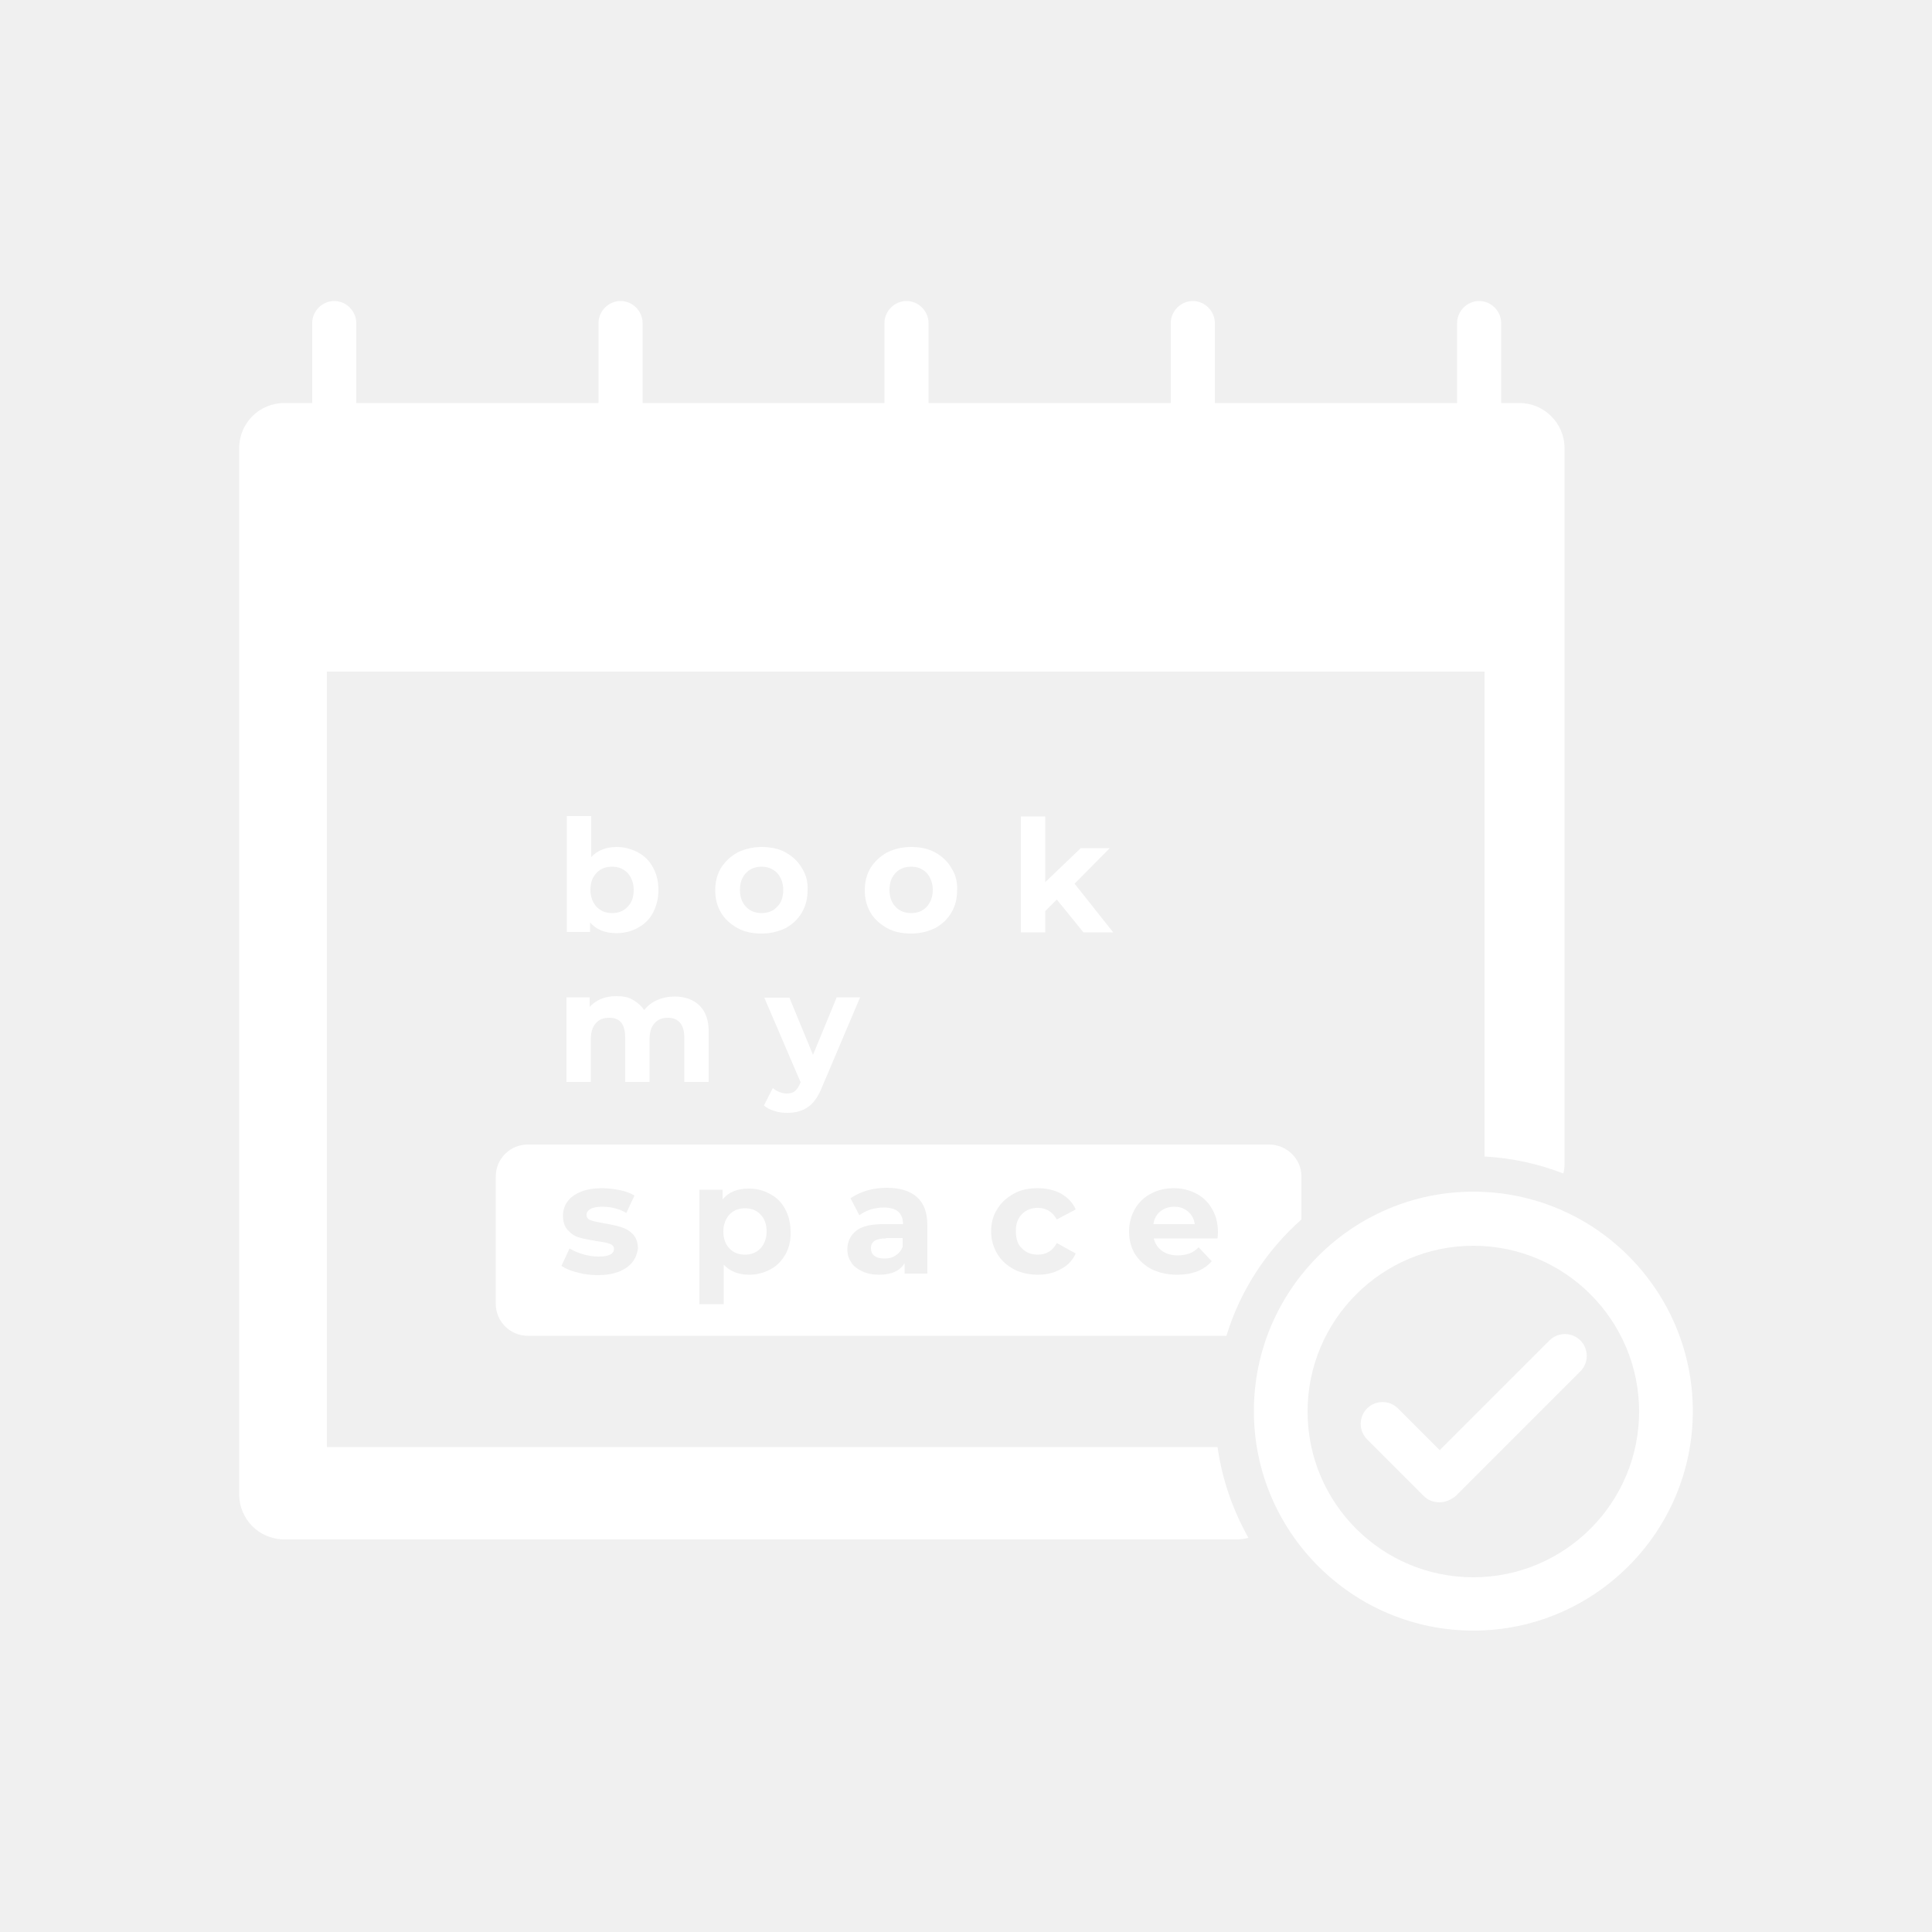
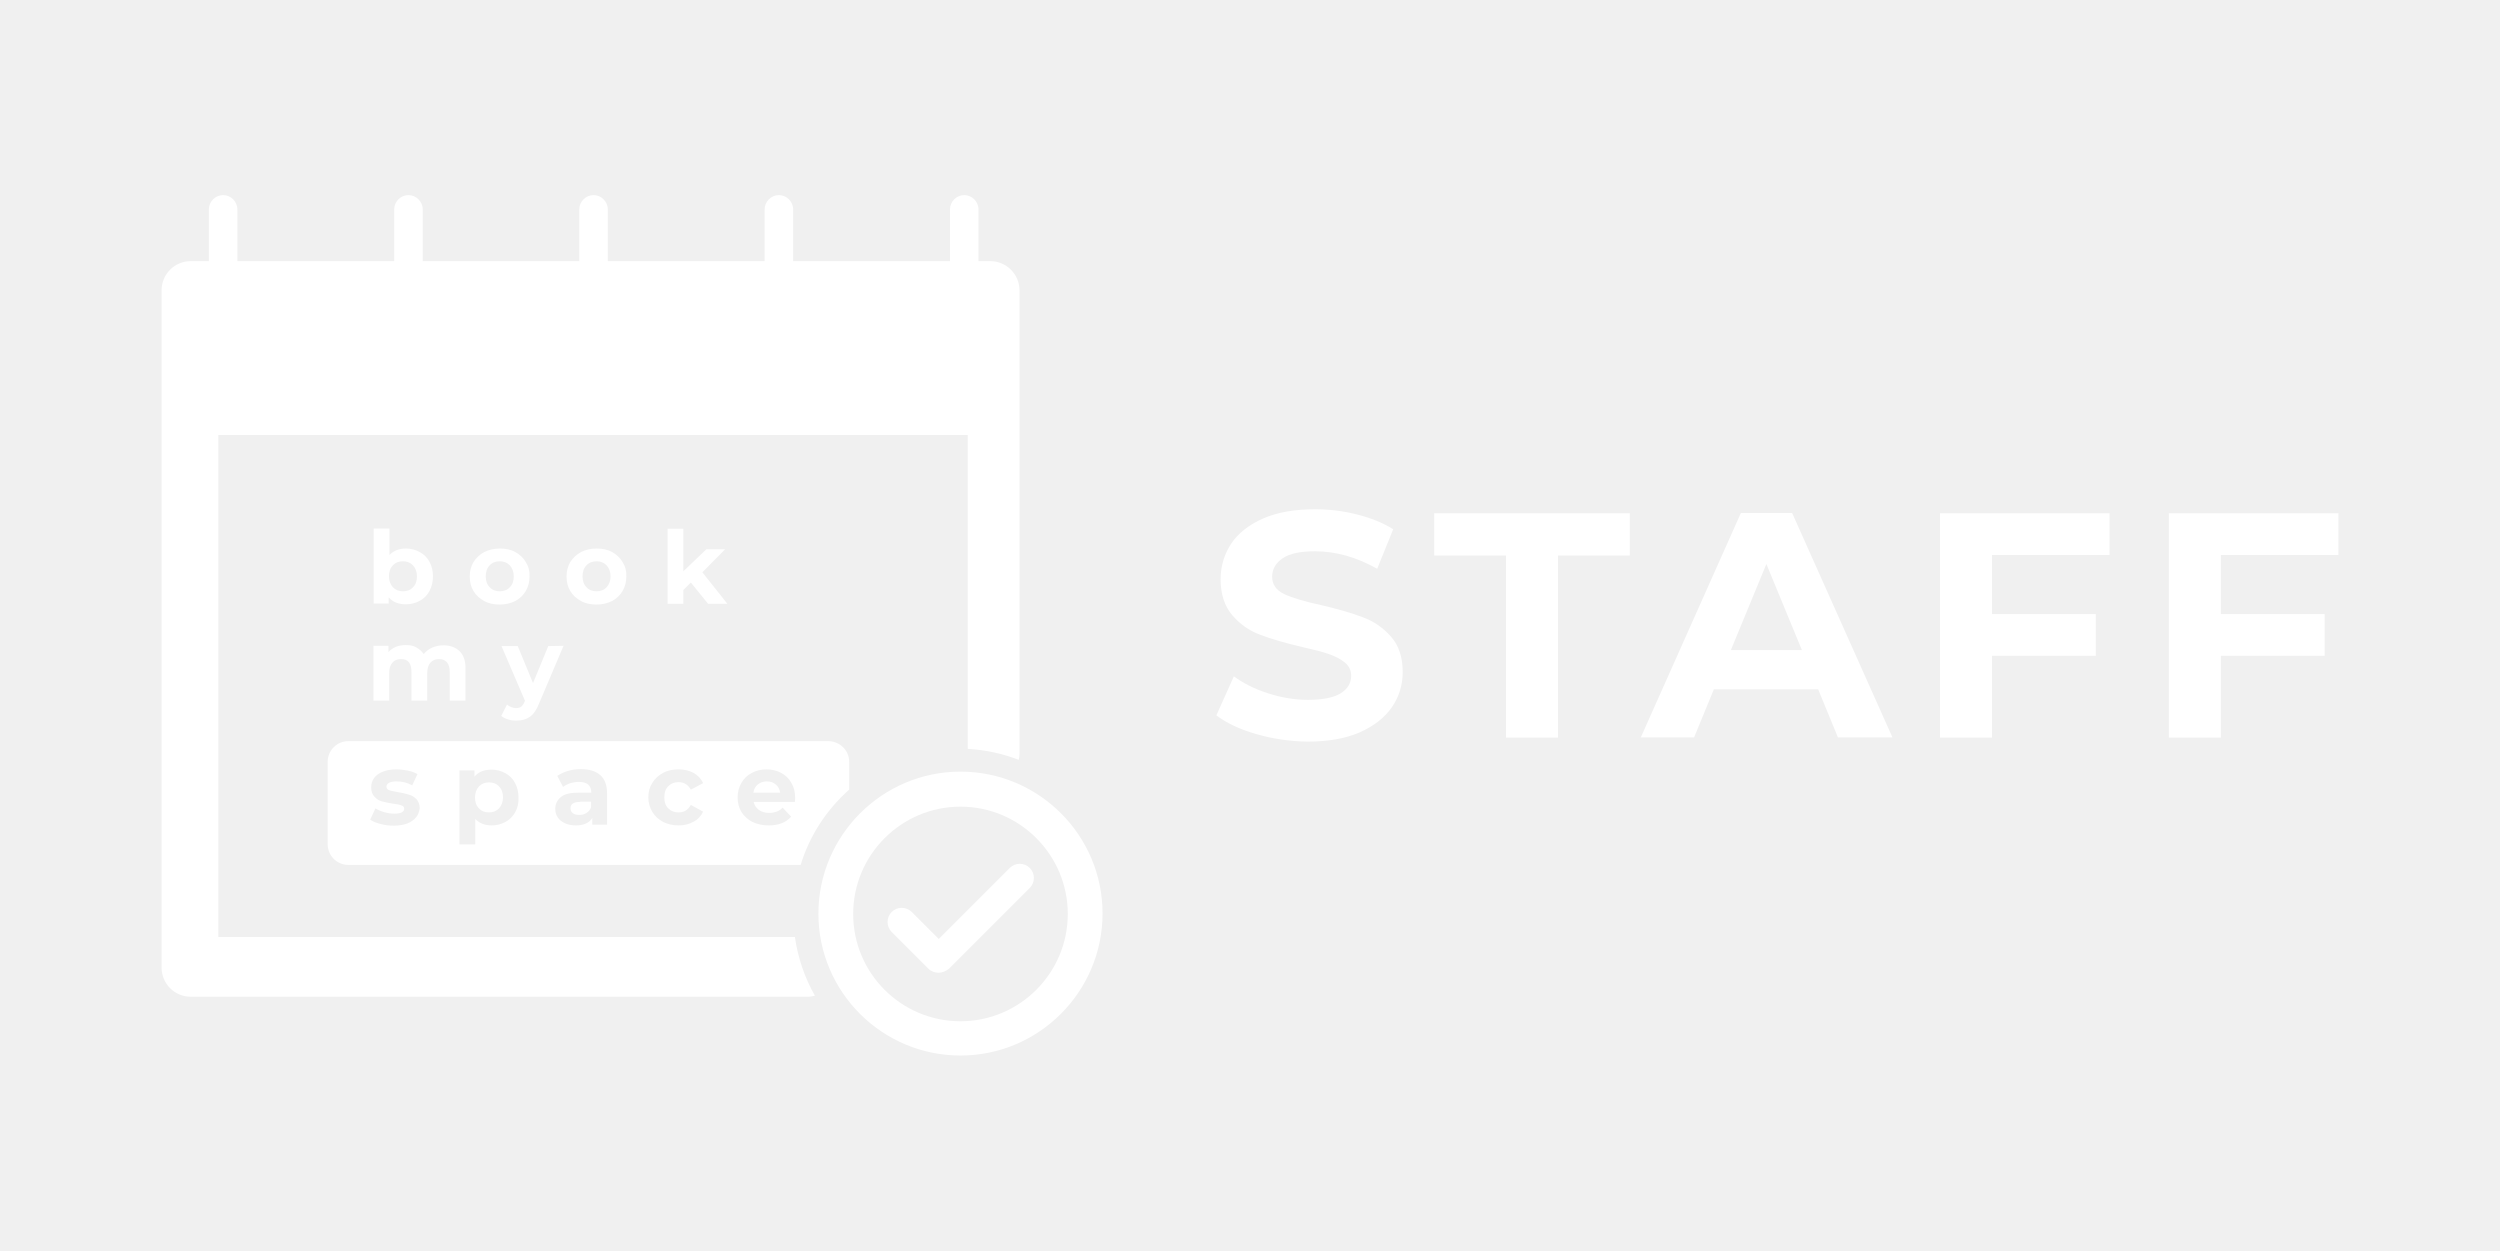
- <svg xmlns="http://www.w3.org/2000/svg" version="1.1" width="200" height="200" id="Layer_1" x="0px" y="0px" viewBox="0 0 500 500" style="enable-background:new 0 0 500 500;" xml:space="preserve">
+ <svg xmlns="http://www.w3.org/2000/svg" version="1.1" id="Layer_1" width="180" x="0px" y="0px" viewBox="0 0 999.5 500" style="enable-background:new 0 0 999.5 500;" xml:space="preserve">
  <style type="text/css">
	.st0{fill:#FFFFFF;}
</style>
  <g>
    <g>
-       <path class="st0" d="M404.9,116v185.2c0,0.9-0.1,1.7-0.3,2.5c-6.4-2.5-13.3-4-20.4-4.4V173.8H84.6v200.7h230.5    c1.2,8.5,4,16.4,8,23.5c-0.9,0.2-1.9,0.4-3,0.4H73.6c-6.5,0-11.7-5.2-11.7-11.7V116c0-6.5,5.2-11.7,11.7-11.7h319.6    C399.6,104.3,404.9,109.5,404.9,116z" />
-       <path class="st0" d="M86.5,120.9L86.5,120.9c-3.1,0-5.7-2.6-5.7-5.7V83.6c0-3.1,2.6-5.7,5.7-5.7h0c3.1,0,5.7,2.6,5.7,5.7v31.6    C92.2,118.4,89.7,120.9,86.5,120.9z" />
-       <path class="st0" d="M160.6,120.9L160.6,120.9c-3.1,0-5.7-2.6-5.7-5.7V83.6c0-3.1,2.6-5.7,5.7-5.7h0c3.1,0,5.7,2.6,5.7,5.7v31.6    C166.3,118.4,163.7,120.9,160.6,120.9z" />
-       <path class="st0" d="M234.6,120.9L234.6,120.9c-3.1,0-5.7-2.6-5.7-5.7V83.6c0-3.1,2.6-5.7,5.7-5.7h0c3.1,0,5.7,2.6,5.7,5.7v31.6    C240.4,118.4,237.8,120.9,234.6,120.9z" />
-       <path class="st0" d="M308.7,120.9L308.7,120.9c-3.1,0-5.7-2.6-5.7-5.7V83.6c0-3.1,2.6-5.7,5.7-5.7l0,0c3.1,0,5.7,2.6,5.7,5.7v31.6    C314.4,118.4,311.9,120.9,308.7,120.9z" />
-       <path class="st0" d="M382.8,120.9L382.8,120.9c-3.1,0-5.7-2.6-5.7-5.7V83.6c0-3.1,2.6-5.7,5.7-5.7h0c3.1,0,5.7,2.6,5.7,5.7v31.6    C388.5,118.4,385.9,120.9,382.8,120.9z" />
      <g>
        <g>
-           <path class="st0" d="M196.8,314.3c-1-1.1-2.4-1.6-4-1.6c-1.6,0-2.9,0.5-4,1.6c-1,1.1-1.6,2.6-1.6,4.4c0,1.8,0.5,3.3,1.6,4.4      c1,1.1,2.4,1.6,4,1.6c1.6,0,2.9-0.5,4-1.6c1-1.1,1.6-2.6,1.6-4.4C198.3,316.9,197.8,315.4,196.8,314.3z M196.8,314.3      c-1-1.1-2.4-1.6-4-1.6c-1.6,0-2.9,0.5-4,1.6c-1,1.1-1.6,2.6-1.6,4.4c0,1.8,0.5,3.3,1.6,4.4c1,1.1,2.4,1.6,4,1.6      c1.6,0,2.9-0.5,4-1.6c1-1.1,1.6-2.6,1.6-4.4C198.3,316.9,197.8,315.4,196.8,314.3z M196.8,314.3c-1-1.1-2.4-1.6-4-1.6      c-1.6,0-2.9,0.5-4,1.6c-1,1.1-1.6,2.6-1.6,4.4c0,1.8,0.5,3.3,1.6,4.4c1,1.1,2.4,1.6,4,1.6c1.6,0,2.9-0.5,4-1.6      c1-1.1,1.6-2.6,1.6-4.4C198.3,316.9,197.8,315.4,196.8,314.3z M229.3,320.5c-2.6,0-3.9,0.8-3.9,2.5c0,0.8,0.3,1.5,0.9,1.9      c0.6,0.5,1.5,0.7,2.6,0.7c1.1,0,2-0.2,2.9-0.8s1.4-1.2,1.8-2.2v-2.2H229.3z M229.3,320.5c-2.6,0-3.9,0.8-3.9,2.5      c0,0.8,0.3,1.5,0.9,1.9c0.6,0.5,1.5,0.7,2.6,0.7c1.1,0,2-0.2,2.9-0.8s1.4-1.2,1.8-2.2v-2.2H229.3z M196.8,314.3      c-1-1.1-2.4-1.6-4-1.6c-1.6,0-2.9,0.5-4,1.6c-1,1.1-1.6,2.6-1.6,4.4c0,1.8,0.5,3.3,1.6,4.4c1,1.1,2.4,1.6,4,1.6      c1.6,0,2.9-0.5,4-1.6c1-1.1,1.6-2.6,1.6-4.4C198.3,316.9,197.8,315.4,196.8,314.3z M328.4,296.2H136.6c-4.6,0-8.3,3.7-8.3,8.3      v32.9c0,4.6,3.7,8.3,8.3,8.3h180.8c3.6-11.8,10.4-22.1,19.4-30.1v-11.2C336.8,299.9,333,296.2,328.4,296.2z M163.7,326.6      c-0.8,1-2,1.9-3.5,2.5c-1.6,0.6-3.4,0.9-5.5,0.9c-1.8,0-3.6-0.2-5.3-0.7c-1.7-0.4-3.1-1-4.1-1.7l2.1-4.5c1,0.6,2.1,1.1,3.5,1.5      c1.4,0.4,2.7,0.6,4,0.6c2.7,0,4-0.7,4-2c0-0.6-0.4-1.1-1.1-1.3c-0.7-0.3-1.9-0.5-3.4-0.7c-1.8-0.3-3.3-0.6-4.4-0.9      c-1.2-0.3-2.2-1-3-1.9c-0.9-0.9-1.3-2.2-1.3-3.8c0-1.4,0.4-2.6,1.2-3.7c0.8-1.1,2-1.9,3.5-2.5c1.5-0.6,3.3-0.9,5.4-0.9      c1.5,0,3.1,0.2,4.6,0.5c1.5,0.3,2.8,0.8,3.8,1.4l-2.1,4.5c-1.9-1.1-4-1.6-6.3-1.6c-1.3,0-2.4,0.2-3,0.6c-0.7,0.4-1,0.9-1,1.5      c0,0.7,0.4,1.2,1.1,1.4c0.7,0.3,1.9,0.5,3.5,0.8c1.8,0.3,3.2,0.6,4.4,1c1.1,0.3,2.1,0.9,3,1.8c0.8,0.9,1.3,2.1,1.3,3.7      C164.9,324.4,164.5,325.6,163.7,326.6z M203.3,324.6c-1,1.7-2.2,3-3.9,3.9c-1.7,0.9-3.5,1.4-5.5,1.4c-2.8,0-5-0.9-6.6-2.6v10.2      H181v-29.6h6v2.5c1.6-1.9,3.8-2.8,6.8-2.8c2,0,3.9,0.5,5.5,1.4c1.7,0.9,3,2.2,3.9,3.9c0.9,1.7,1.4,3.6,1.4,5.9      C204.7,321,204.2,322.9,203.3,324.6z M240,329.6h-5.9v-2.7c-1.2,2-3.4,3-6.6,3c-1.7,0-3.1-0.3-4.4-0.9c-1.2-0.6-2.2-1.3-2.8-2.3      c-0.7-1-1-2.1-1-3.4c0-2,0.8-3.6,2.3-4.8c1.5-1.2,3.9-1.7,7.1-1.7h5c0-1.4-0.4-2.4-1.2-3.2c-0.8-0.7-2.1-1.1-3.8-1.1      c-1.2,0-2.3,0.2-3.4,0.5c-1.1,0.4-2.1,0.9-2.9,1.5l-2.3-4.4c1.2-0.8,2.6-1.5,4.3-2c1.7-0.5,3.4-0.7,5.1-0.7c3.4,0,6,0.8,7.8,2.4      c1.8,1.6,2.7,4,2.7,7.3V329.6z M264.5,323.1c1.1,1.1,2.4,1.6,4.1,1.6c2.2,0,3.8-1,4.9-3l4.9,2.7c-0.8,1.7-2,3.1-3.8,4      c-1.7,1-3.7,1.5-6,1.5c-2.3,0-4.4-0.5-6.2-1.4c-1.8-1-3.3-2.3-4.3-4c-1-1.7-1.6-3.6-1.6-5.8c0-2.2,0.5-4.1,1.6-5.8      c1-1.7,2.5-3,4.3-4c1.8-1,3.9-1.4,6.2-1.4c2.3,0,4.3,0.5,6,1.4c1.7,1,3,2.3,3.8,4.1l-4.9,2.6c-1.1-2-2.8-3-4.9-3      c-1.7,0-3,0.5-4.1,1.6c-1.1,1.1-1.6,2.5-1.6,4.4C262.9,320.6,263.4,322.1,264.5,323.1z M315.1,320.5h-16.5      c0.3,1.3,1,2.4,2.1,3.2c1.1,0.8,2.5,1.2,4.1,1.2c1.1,0,2.1-0.2,3-0.5c0.9-0.3,1.7-0.9,2.4-1.6l3.4,3.6c-2.1,2.4-5.1,3.5-9,3.5      c-2.4,0-4.6-0.5-6.5-1.4c-1.9-1-3.3-2.3-4.4-4c-1-1.7-1.5-3.6-1.5-5.8c0-2.1,0.5-4,1.5-5.8c1-1.7,2.4-3.1,4.2-4      c1.8-1,3.8-1.4,5.9-1.4c2.1,0,4.1,0.5,5.8,1.4c1.7,0.9,3.1,2.2,4.1,4c1,1.7,1.5,3.7,1.5,6C315.2,318.9,315.2,319.5,315.1,320.5z       M303.9,312.3c-1.4,0-2.6,0.4-3.6,1.2c-1,0.8-1.6,1.9-1.8,3.3h10.7c-0.2-1.4-0.8-2.5-1.8-3.3      C306.5,312.7,305.3,312.3,303.9,312.3z M225.4,323.1c0,0.8,0.3,1.5,0.9,1.9c0.6,0.5,1.5,0.7,2.6,0.7c1.1,0,2-0.2,2.9-0.8      s1.4-1.2,1.8-2.2v-2.2h-4.3C226.7,320.5,225.4,321.4,225.4,323.1z M192.8,312.7c-1.6,0-2.9,0.5-4,1.6c-1,1.1-1.6,2.6-1.6,4.4      c0,1.8,0.5,3.3,1.6,4.4c1,1.1,2.4,1.6,4,1.6c1.6,0,2.9-0.5,4-1.6c1-1.1,1.6-2.6,1.6-4.4c0-1.8-0.5-3.3-1.6-4.4      C195.7,313.2,194.4,312.7,192.8,312.7z M196.8,314.3c-1-1.1-2.4-1.6-4-1.6c-1.6,0-2.9,0.5-4,1.6c-1,1.1-1.6,2.6-1.6,4.4      c0,1.8,0.5,3.3,1.6,4.4c1,1.1,2.4,1.6,4,1.6c1.6,0,2.9-0.5,4-1.6c1-1.1,1.6-2.6,1.6-4.4C198.3,316.9,197.8,315.4,196.8,314.3z       M229.3,320.5c-2.6,0-3.9,0.8-3.9,2.5c0,0.8,0.3,1.5,0.9,1.9c0.6,0.5,1.5,0.7,2.6,0.7c1.1,0,2-0.2,2.9-0.8s1.4-1.2,1.8-2.2v-2.2      H229.3z M229.3,320.5c-2.6,0-3.9,0.8-3.9,2.5c0,0.8,0.3,1.5,0.9,1.9c0.6,0.5,1.5,0.7,2.6,0.7c1.1,0,2-0.2,2.9-0.8      s1.4-1.2,1.8-2.2v-2.2H229.3z M196.8,314.3c-1-1.1-2.4-1.6-4-1.6c-1.6,0-2.9,0.5-4,1.6c-1,1.1-1.6,2.6-1.6,4.4      c0,1.8,0.5,3.3,1.6,4.4c1,1.1,2.4,1.6,4,1.6c1.6,0,2.9-0.5,4-1.6c1-1.1,1.6-2.6,1.6-4.4C198.3,316.9,197.8,315.4,196.8,314.3z" />
+           <path class="st0" d="M407.6,116.1v185.2c0,0.9-0.1,1.7-0.3,2.5c-6.4-2.5-13.3-4-20.4-4.4V173.9H87.3v200.7h230.5      c1.2,8.5,4,16.4,8,23.5c-0.9,0.2-1.9,0.4-3,0.4H76.3c-6.5,0-11.7-5.2-11.7-11.7V116.1c0-6.5,5.2-11.7,11.7-11.7h319.6      C402.3,104.4,407.6,109.6,407.6,116.1z" />
+           <path class="st0" d="M89.2,121L89.2,121c-3.1,0-5.7-2.6-5.7-5.7V83.7c0-3.1,2.6-5.7,5.7-5.7l0,0c3.1,0,5.7,2.6,5.7,5.7v31.6      C94.9,118.5,92.4,121,89.2,121z" />
+           <path class="st0" d="M163.3,121L163.3,121c-3.1,0-5.7-2.6-5.7-5.7V83.7c0-3.1,2.6-5.7,5.7-5.7l0,0c3.1,0,5.7,2.6,5.7,5.7v31.6      C169,118.5,166.4,121,163.3,121z" />
+           <path class="st0" d="M237.3,121L237.3,121c-3.1,0-5.7-2.6-5.7-5.7V83.7c0-3.1,2.6-5.7,5.7-5.7l0,0c3.1,0,5.7,2.6,5.7,5.7v31.6      C243.1,118.5,240.5,121,237.3,121z" />
+           <path class="st0" d="M311.4,121L311.4,121c-3.1,0-5.7-2.6-5.7-5.7V83.7c0-3.1,2.6-5.7,5.7-5.7l0,0c3.1,0,5.7,2.6,5.7,5.7v31.6      C317.1,118.5,314.6,121,311.4,121z" />
+           <path class="st0" d="M385.5,121L385.5,121c-3.1,0-5.7-2.6-5.7-5.7V83.7c0-3.1,2.6-5.7,5.7-5.7l0,0c3.1,0,5.7,2.6,5.7,5.7v31.6      C391.2,118.5,388.6,121,385.5,121z" />
+           <g>
+             <g>
+               <path class="st0" d="M199.5,314.4c-1-1.1-2.4-1.6-4-1.6s-2.9,0.5-4,1.6c-1,1.1-1.6,2.6-1.6,4.4s0.5,3.3,1.6,4.4        c1,1.1,2.4,1.6,4,1.6s2.9-0.5,4-1.6c1-1.1,1.6-2.6,1.6-4.4C201,317,200.5,315.5,199.5,314.4z M199.5,314.4        c-1-1.1-2.4-1.6-4-1.6s-2.9,0.5-4,1.6c-1,1.1-1.6,2.6-1.6,4.4s0.5,3.3,1.6,4.4c1,1.1,2.4,1.6,4,1.6s2.9-0.5,4-1.6        c1-1.1,1.6-2.6,1.6-4.4C201,317,200.5,315.5,199.5,314.4z M199.5,314.4c-1-1.1-2.4-1.6-4-1.6s-2.9,0.5-4,1.6        c-1,1.1-1.6,2.6-1.6,4.4s0.5,3.3,1.6,4.4c1,1.1,2.4,1.6,4,1.6s2.9-0.5,4-1.6c1-1.1,1.6-2.6,1.6-4.4        C201,317,200.5,315.5,199.5,314.4z M232,320.6c-2.6,0-3.9,0.8-3.9,2.5c0,0.8,0.3,1.5,0.9,1.9c0.6,0.5,1.5,0.7,2.6,0.7        s2-0.2,2.9-0.8s1.4-1.2,1.8-2.2v-2.2H232V320.6z M232,320.6c-2.6,0-3.9,0.8-3.9,2.5c0,0.8,0.3,1.5,0.9,1.9        c0.6,0.5,1.5,0.7,2.6,0.7s2-0.2,2.9-0.8s1.4-1.2,1.8-2.2v-2.2H232V320.6z M199.5,314.4c-1-1.1-2.4-1.6-4-1.6s-2.9,0.5-4,1.6        c-1,1.1-1.6,2.6-1.6,4.4s0.5,3.3,1.6,4.4c1,1.1,2.4,1.6,4,1.6s2.9-0.5,4-1.6c1-1.1,1.6-2.6,1.6-4.4        C201,317,200.5,315.5,199.5,314.4z M331.1,296.3H139.3c-4.6,0-8.3,3.7-8.3,8.3v32.9c0,4.6,3.7,8.3,8.3,8.3h180.8        c3.6-11.8,10.4-22.1,19.4-30.1v-11.2C339.5,300,335.7,296.3,331.1,296.3z M166.4,326.7c-0.8,1-2,1.9-3.5,2.5        c-1.6,0.6-3.4,0.9-5.5,0.9c-1.8,0-3.6-0.2-5.3-0.7c-1.7-0.4-3.1-1-4.1-1.7l2.1-4.5c1,0.6,2.1,1.1,3.5,1.5s2.7,0.6,4,0.6        c2.7,0,4-0.7,4-2c0-0.6-0.4-1.1-1.1-1.3c-0.7-0.3-1.9-0.5-3.4-0.7c-1.8-0.3-3.3-0.6-4.4-0.9c-1.2-0.3-2.2-1-3-1.9        c-0.9-0.9-1.3-2.2-1.3-3.8c0-1.4,0.4-2.6,1.2-3.7s2-1.9,3.5-2.5s3.3-0.9,5.4-0.9c1.5,0,3.1,0.2,4.6,0.5s2.8,0.8,3.8,1.4        l-2.1,4.5c-1.9-1.1-4-1.6-6.3-1.6c-1.3,0-2.4,0.2-3,0.6c-0.7,0.4-1,0.9-1,1.5c0,0.7,0.4,1.2,1.1,1.4c0.7,0.3,1.9,0.5,3.5,0.8        c1.8,0.3,3.2,0.6,4.4,1c1.1,0.3,2.1,0.9,3,1.8c0.8,0.9,1.3,2.1,1.3,3.7C167.6,324.5,167.2,325.7,166.4,326.7z M206,324.7        c-1,1.7-2.2,3-3.9,3.9s-3.5,1.4-5.5,1.4c-2.8,0-5-0.9-6.6-2.6v10.2h-6.3V308h6v2.5c1.6-1.9,3.8-2.8,6.8-2.8        c2,0,3.9,0.5,5.5,1.4c1.7,0.9,3,2.2,3.9,3.9c0.9,1.7,1.4,3.6,1.4,5.9C207.4,321.1,206.9,323,206,324.7z M242.7,329.7h-5.9V327        c-1.2,2-3.4,3-6.6,3c-1.7,0-3.1-0.3-4.4-0.9c-1.2-0.6-2.2-1.3-2.8-2.3c-0.7-1-1-2.1-1-3.4c0-2,0.8-3.6,2.3-4.8        c1.5-1.2,3.9-1.7,7.1-1.7h5c0-1.4-0.4-2.4-1.2-3.2c-0.8-0.7-2.1-1.1-3.8-1.1c-1.2,0-2.3,0.2-3.4,0.5c-1.1,0.4-2.1,0.9-2.9,1.5        l-2.3-4.4c1.2-0.8,2.6-1.5,4.3-2s3.4-0.7,5.1-0.7c3.4,0,6,0.8,7.8,2.4s2.7,4,2.7,7.3L242.7,329.7L242.7,329.7z M267.2,323.2        c1.1,1.1,2.4,1.6,4.1,1.6c2.2,0,3.8-1,4.9-3l4.9,2.7c-0.8,1.7-2,3.1-3.8,4c-1.7,1-3.7,1.5-6,1.5s-4.4-0.5-6.2-1.4        c-1.8-1-3.3-2.3-4.3-4s-1.6-3.6-1.6-5.8c0-2.2,0.5-4.1,1.6-5.8c1-1.7,2.5-3,4.3-4s3.9-1.4,6.2-1.4c2.3,0,4.3,0.5,6,1.4        c1.7,1,3,2.3,3.8,4.1l-4.9,2.6c-1.1-2-2.8-3-4.9-3c-1.7,0-3,0.5-4.1,1.6s-1.6,2.5-1.6,4.4        C265.6,320.7,266.1,322.2,267.2,323.2z M317.8,320.6h-16.5c0.3,1.3,1,2.4,2.1,3.2c1.1,0.8,2.5,1.2,4.1,1.2        c1.1,0,2.1-0.2,3-0.5s1.7-0.9,2.4-1.6l3.4,3.6c-2.1,2.4-5.1,3.5-9,3.5c-2.4,0-4.6-0.5-6.5-1.4c-1.9-1-3.3-2.3-4.4-4        c-1-1.7-1.5-3.6-1.5-5.8c0-2.1,0.5-4,1.5-5.8c1-1.7,2.4-3.1,4.2-4c1.8-1,3.8-1.4,5.9-1.4s4.1,0.5,5.8,1.4        c1.7,0.9,3.1,2.2,4.1,4c1,1.7,1.5,3.7,1.5,6C317.9,319,317.9,319.6,317.8,320.6z M306.6,312.4c-1.4,0-2.6,0.4-3.6,1.2        c-1,0.8-1.6,1.9-1.8,3.3h10.7c-0.2-1.4-0.8-2.5-1.8-3.3C309.2,312.8,308,312.4,306.6,312.4z M228.1,323.2        c0,0.8,0.3,1.5,0.9,1.9c0.6,0.5,1.5,0.7,2.6,0.7s2-0.2,2.9-0.8s1.4-1.2,1.8-2.2v-2.2H232C229.4,320.6,228.1,321.5,228.1,323.2        z M195.5,312.8c-1.6,0-2.9,0.5-4,1.6c-1,1.1-1.6,2.6-1.6,4.4s0.5,3.3,1.6,4.4c1,1.1,2.4,1.6,4,1.6s2.9-0.5,4-1.6        c1-1.1,1.6-2.6,1.6-4.4s-0.5-3.3-1.6-4.4S197.1,312.8,195.5,312.8z M199.5,314.4c-1-1.1-2.4-1.6-4-1.6s-2.9,0.5-4,1.6        c-1,1.1-1.6,2.6-1.6,4.4s0.5,3.3,1.6,4.4c1,1.1,2.4,1.6,4,1.6s2.9-0.5,4-1.6c1-1.1,1.6-2.6,1.6-4.4        C201,317,200.5,315.5,199.5,314.4z M232,320.6c-2.6,0-3.9,0.8-3.9,2.5c0,0.8,0.3,1.5,0.9,1.9c0.6,0.5,1.5,0.7,2.6,0.7        s2-0.2,2.9-0.8s1.4-1.2,1.8-2.2v-2.2H232V320.6z M232,320.6c-2.6,0-3.9,0.8-3.9,2.5c0,0.8,0.3,1.5,0.9,1.9        c0.6,0.5,1.5,0.7,2.6,0.7s2-0.2,2.9-0.8s1.4-1.2,1.8-2.2v-2.2H232V320.6z M199.5,314.4c-1-1.1-2.4-1.6-4-1.6s-2.9,0.5-4,1.6        c-1,1.1-1.6,2.6-1.6,4.4s0.5,3.3,1.6,4.4c1,1.1,2.4,1.6,4,1.6s2.9-0.5,4-1.6c1-1.1,1.6-2.6,1.6-4.4        C201,317,200.5,315.5,199.5,314.4z" />
+             </g>
+             <g>
+               <path class="st0" d="M171.7,224.6c-0.9-1.7-2.2-3-3.9-3.9s-3.5-1.4-5.5-1.4c-2.8,0-5,0.9-6.6,2.6v-10.6h-6.3v30h6v-2.5        c1.6,1.9,3.9,2.8,6.9,2.8c2,0,3.9-0.5,5.5-1.4c1.7-0.9,3-2.2,3.9-3.9s1.4-3.7,1.4-5.9C173.1,228.2,172.6,226.2,171.7,224.6z         M165.1,234.8c-1,1.1-2.4,1.6-4,1.6s-2.9-0.5-4-1.6c-1-1.1-1.6-2.6-1.6-4.4c0-1.8,0.5-3.3,1.6-4.4c1-1.1,2.4-1.6,4-1.6        s2.9,0.5,4,1.6c1,1.1,1.6,2.6,1.6,4.4C166.7,232.3,166.2,233.7,165.1,234.8z" />
+               <path class="st0" d="M210.2,224.7c-1-1.7-2.4-3-4.2-4s-3.9-1.4-6.2-1.4s-4.3,0.5-6.2,1.4c-1.8,1-3.2,2.3-4.3,4        c-1,1.7-1.5,3.6-1.5,5.8s0.5,4.1,1.5,5.8s2.5,3,4.3,4s3.9,1.4,6.2,1.4s4.3-0.5,6.2-1.4c1.8-1,3.2-2.3,4.2-4s1.5-3.6,1.5-5.8        C211.8,228.3,211.3,226.4,210.2,224.7z M203.8,234.8c-1,1.1-2.4,1.6-4,1.6s-3-0.5-4-1.6c-1.1-1.1-1.6-2.6-1.6-4.4        c0-1.8,0.5-3.3,1.6-4.4c1-1.1,2.4-1.6,4-1.6s2.9,0.5,4,1.6c1,1.1,1.6,2.6,1.6,4.4C205.4,232.3,204.9,233.7,203.8,234.8z" />
+               <path class="st0" d="M248.9,224.7c-1-1.7-2.4-3-4.2-4s-3.9-1.4-6.2-1.4s-4.4,0.5-6.2,1.4c-1.8,1-3.2,2.3-4.3,4        c-1,1.7-1.5,3.6-1.5,5.8s0.5,4.1,1.5,5.8s2.5,3,4.3,4s3.9,1.4,6.2,1.4s4.3-0.5,6.2-1.4c1.8-1,3.2-2.3,4.2-4s1.5-3.6,1.5-5.8        C250.5,228.3,250,226.4,248.9,224.7z M242.5,234.8c-1,1.1-2.4,1.6-4,1.6s-3-0.5-4-1.6c-1.1-1.1-1.6-2.6-1.6-4.4        c0-1.8,0.5-3.3,1.6-4.4c1-1.1,2.4-1.6,4-1.6s2.9,0.5,4,1.6c1,1.1,1.6,2.6,1.6,4.4C244.1,232.3,243.5,233.7,242.5,234.8z" />
+               <path class="st0" d="M280.8,228.8l9.1-9.2h-7.5l-9.2,8.8v-17h-6.3v30h6.3v-5.5l3-3l6.9,8.5h7.7L280.8,228.8z" />
+               <path class="st0" d="M183.8,260.4c-1.6-1.6-3.8-2.4-6.5-2.4c-1.6,0-3.1,0.3-4.5,0.9s-2.5,1.5-3.4,2.6c-0.8-1.2-1.8-2-3-2.7        s-2.6-0.9-4.2-0.9c-1.4,0-2.7,0.2-3.9,0.7s-2.2,1.2-3,2.1v-2.5h-6v21.9h6.3v-10.9c0-1.9,0.4-3.3,1.3-4.3c0.9-1,2-1.4,3.5-1.4        c2.8,0,4.1,1.7,4.1,5.2v11.4h6.3v-10.9c0-1.9,0.4-3.3,1.3-4.3c0.9-1,2-1.4,3.5-1.4c1.3,0,2.3,0.4,3.1,1.3        c0.7,0.8,1.1,2.1,1.1,3.9v11.4h6.3v-12.5C186.2,264.4,185.4,262,183.8,260.4z" />
+               <path class="st0" d="M219.2,258.3l-6.1,14.8l-6.1-14.8h-6.5l9.4,21.9l-0.1,0.2c-0.4,1-0.9,1.7-1.4,2.1s-1.2,0.6-2.1,0.6        c-0.6,0-1.2-0.1-1.9-0.4c-0.6-0.2-1.2-0.6-1.7-1l-2.3,4.5c0.7,0.6,1.6,1.1,2.7,1.4c1.1,0.4,2.2,0.5,3.4,0.5        c2.1,0,3.9-0.5,5.3-1.5c1.5-1,2.7-2.8,3.7-5.3l9.8-23.1L219.2,258.3L219.2,258.3z" />
+             </g>
+           </g>
        </g>
        <g>
-           <path class="st0" d="M169,224.5c-0.9-1.7-2.2-3-3.9-3.9c-1.7-0.9-3.5-1.4-5.5-1.4c-2.8,0-5,0.9-6.6,2.6v-10.6h-6.3v30h6v-2.5      c1.6,1.9,3.9,2.8,6.9,2.8c2,0,3.9-0.5,5.5-1.4c1.7-0.9,3-2.2,3.9-3.9c0.9-1.7,1.4-3.7,1.4-5.9      C170.4,228.1,169.9,226.1,169,224.5z M162.4,234.7c-1,1.1-2.4,1.6-4,1.6c-1.6,0-2.9-0.5-4-1.6c-1-1.1-1.6-2.6-1.6-4.4      c0-1.8,0.5-3.3,1.6-4.4c1-1.1,2.4-1.6,4-1.6c1.6,0,2.9,0.5,4,1.6c1,1.1,1.6,2.6,1.6,4.4C164,232.2,163.5,233.6,162.4,234.7z" />
-           <path class="st0" d="M207.5,224.6c-1-1.7-2.4-3-4.2-4c-1.8-1-3.9-1.4-6.2-1.4c-2.3,0-4.3,0.5-6.2,1.4c-1.8,1-3.2,2.3-4.3,4      c-1,1.7-1.5,3.6-1.5,5.8c0,2.2,0.5,4.1,1.5,5.8c1,1.7,2.5,3,4.3,4c1.8,1,3.9,1.4,6.2,1.4c2.3,0,4.3-0.5,6.2-1.4      c1.8-1,3.2-2.3,4.2-4c1-1.7,1.5-3.6,1.5-5.8C209.1,228.2,208.6,226.3,207.5,224.6z M201.1,234.7c-1,1.1-2.4,1.6-4,1.6      s-3-0.5-4-1.6c-1.1-1.1-1.6-2.6-1.6-4.4c0-1.8,0.5-3.3,1.6-4.4c1-1.1,2.4-1.6,4-1.6s2.9,0.5,4,1.6c1,1.1,1.6,2.6,1.6,4.4      C202.7,232.2,202.2,233.6,201.1,234.7z" />
-           <path class="st0" d="M246.2,224.6c-1-1.7-2.4-3-4.2-4s-3.9-1.4-6.2-1.4c-2.3,0-4.4,0.5-6.2,1.4c-1.8,1-3.2,2.3-4.3,4      c-1,1.7-1.5,3.6-1.5,5.8c0,2.2,0.5,4.1,1.5,5.8c1,1.7,2.5,3,4.3,4c1.8,1,3.9,1.4,6.2,1.4c2.3,0,4.3-0.5,6.2-1.4      c1.8-1,3.2-2.3,4.2-4c1-1.7,1.5-3.6,1.5-5.8C247.8,228.2,247.3,226.3,246.2,224.6z M239.8,234.7c-1,1.1-2.4,1.6-4,1.6      c-1.6,0-3-0.5-4-1.6c-1.1-1.1-1.6-2.6-1.6-4.4c0-1.8,0.5-3.3,1.6-4.4c1-1.1,2.4-1.6,4-1.6c1.6,0,2.9,0.5,4,1.6      c1,1.1,1.6,2.6,1.6,4.4C241.4,232.2,240.8,233.6,239.8,234.7z" />
-           <path class="st0" d="M278.1,228.7l9.1-9.2h-7.5l-9.2,8.8v-17h-6.3v30h6.3v-5.5l3-3l6.9,8.5h7.7L278.1,228.7z" />
-           <path class="st0" d="M181.1,260.3c-1.6-1.6-3.8-2.4-6.5-2.4c-1.6,0-3.1,0.3-4.5,0.9c-1.4,0.6-2.5,1.5-3.4,2.6      c-0.8-1.2-1.8-2-3-2.7s-2.6-0.9-4.2-0.9c-1.4,0-2.7,0.2-3.9,0.7c-1.2,0.5-2.2,1.2-3,2.1v-2.5h-6V280h6.3v-10.9      c0-1.9,0.4-3.3,1.3-4.3c0.9-1,2-1.4,3.5-1.4c2.8,0,4.1,1.7,4.1,5.2V280h6.3v-10.9c0-1.9,0.4-3.3,1.3-4.3c0.9-1,2-1.4,3.5-1.4      c1.3,0,2.3,0.4,3.1,1.3c0.7,0.8,1.1,2.1,1.1,3.9V280h6.3v-12.5C183.5,264.3,182.7,261.9,181.1,260.3z" />
-           <path class="st0" d="M216.5,258.2l-6.1,14.8l-6.1-14.8h-6.5l9.4,21.9l-0.1,0.2c-0.4,1-0.9,1.7-1.4,2.1c-0.5,0.4-1.2,0.6-2.1,0.6      c-0.6,0-1.2-0.1-1.9-0.4c-0.6-0.2-1.2-0.6-1.7-1l-2.3,4.5c0.7,0.6,1.6,1.1,2.7,1.4c1.1,0.4,2.2,0.5,3.4,0.5      c2.1,0,3.9-0.5,5.3-1.5c1.5-1,2.7-2.8,3.7-5.3l9.8-23.1H216.5z" />
+           <g>
+             <path class="st0" d="M384,308.5c-31.3,0-56.8,25.5-56.8,56.8S352.7,422,384,422s56.8-25.5,56.8-56.8       C440.8,334,415.4,308.5,384,308.5z M384,408.3c-23.7,0-42.9-19.2-42.9-42.9c0-23.7,19.3-42.9,42.9-42.9       c23.7,0,42.9,19.3,42.9,42.9C426.9,389,407.7,408.3,384,408.3z" />
+           </g>
+           <g>
+             <path class="st0" d="M375.2,388.9c-1.4,0-2.9-0.5-4-1.6l-14.7-14.7c-2.2-2.2-2.2-5.8,0-8s5.8-2.2,8,0l10.8,10.8l28.4-28.4       c2.2-2.2,5.8-2.2,8,0s2.2,5.8,0,8l-32.3,32.3C378.1,388.3,376.7,388.9,375.2,388.9z" />
+           </g>
        </g>
      </g>
    </g>
    <g>
-       <g>
-         <path class="st0" d="M381.3,308.4c-31.3,0-56.8,25.5-56.8,56.8c0,31.3,25.5,56.8,56.8,56.8c31.3,0,56.8-25.5,56.8-56.8     C438.1,333.9,412.7,308.4,381.3,308.4z M381.3,408.2c-23.7,0-42.9-19.2-42.9-42.9c0-23.7,19.3-42.9,42.9-42.9     c23.7,0,42.9,19.3,42.9,42.9C424.2,388.9,405,408.2,381.3,408.2z" />
-       </g>
-       <g>
-         <path class="st0" d="M372.5,388.8c-1.4,0-2.9-0.5-4-1.6l-14.7-14.7c-2.2-2.2-2.2-5.8,0-8c2.2-2.2,5.8-2.2,8,0l10.8,10.8     l28.4-28.4c2.2-2.2,5.8-2.2,8,0c2.2,2.2,2.2,5.8,0,8l-32.3,32.3C375.4,388.2,374,388.8,372.5,388.8z" />
-       </g>
+       <path class="st0" d="M502.3,293.5c-6.6-1.9-11.9-4.4-16-7.5l7-15.6c3.8,2.8,8.4,5.1,13.7,6.8c5.3,1.7,10.6,2.6,15.9,2.6    c5.9,0,10.3-0.9,13.1-2.6c2.8-1.8,4.2-4.1,4.2-7c0-2.1-0.8-3.9-2.5-5.3c-1.7-1.4-3.8-2.5-6.4-3.4c-2.6-0.9-6.1-1.8-10.6-2.8    c-6.8-1.6-12.4-3.2-16.8-4.9c-4.4-1.6-8.1-4.2-11.2-7.8c-3.1-3.6-4.7-8.4-4.7-14.4c0-5.2,1.4-9.9,4.2-14.2    c2.8-4.2,7.1-7.6,12.8-10.1c5.7-2.5,12.6-3.7,20.8-3.7c5.7,0,11.3,0.7,16.8,2.1c5.5,1.4,10.3,3.3,14.4,5.9l-6.4,15.8    c-8.3-4.7-16.6-7-24.9-7c-5.8,0-10.1,0.9-12.9,2.8c-2.8,1.9-4.2,4.4-4.2,7.4s1.6,5.4,4.8,6.9c3.2,1.5,8.1,3,14.7,4.4    c6.8,1.6,12.4,3.2,16.8,4.9c4.4,1.6,8.1,4.2,11.2,7.7c3.1,3.5,4.7,8.2,4.7,14.2c0,5.1-1.4,9.8-4.3,14c-2.9,4.2-7.2,7.6-12.9,10.1    c-5.7,2.5-12.7,3.7-20.9,3.7C515.8,296.4,508.9,295.4,502.3,293.5z" />
+       <path class="st0" d="M602.1,222.1h-28.7v-16.9h78.2v16.9h-28.7v72.8h-20.8V222.1z" />
+       <path class="st0" d="M726.9,275.6h-41.7l-7.9,19.2H656l40-89.7h20.5l40.1,89.7h-21.8L726.9,275.6z M720.4,259.9l-14.2-34.4    l-14.2,34.4H720.4z" />
+       <path class="st0" d="M796.4,221.8v23.7h41.5v16.7h-41.5v32.7h-20.8v-89.7h67.8v16.7H796.4z" />
+       <path class="st0" d="M887.9,221.8v23.7h41.5v16.7h-41.5v32.7h-20.8v-89.7h67.8v16.7H887.9z" />
    </g>
  </g>
</svg>
